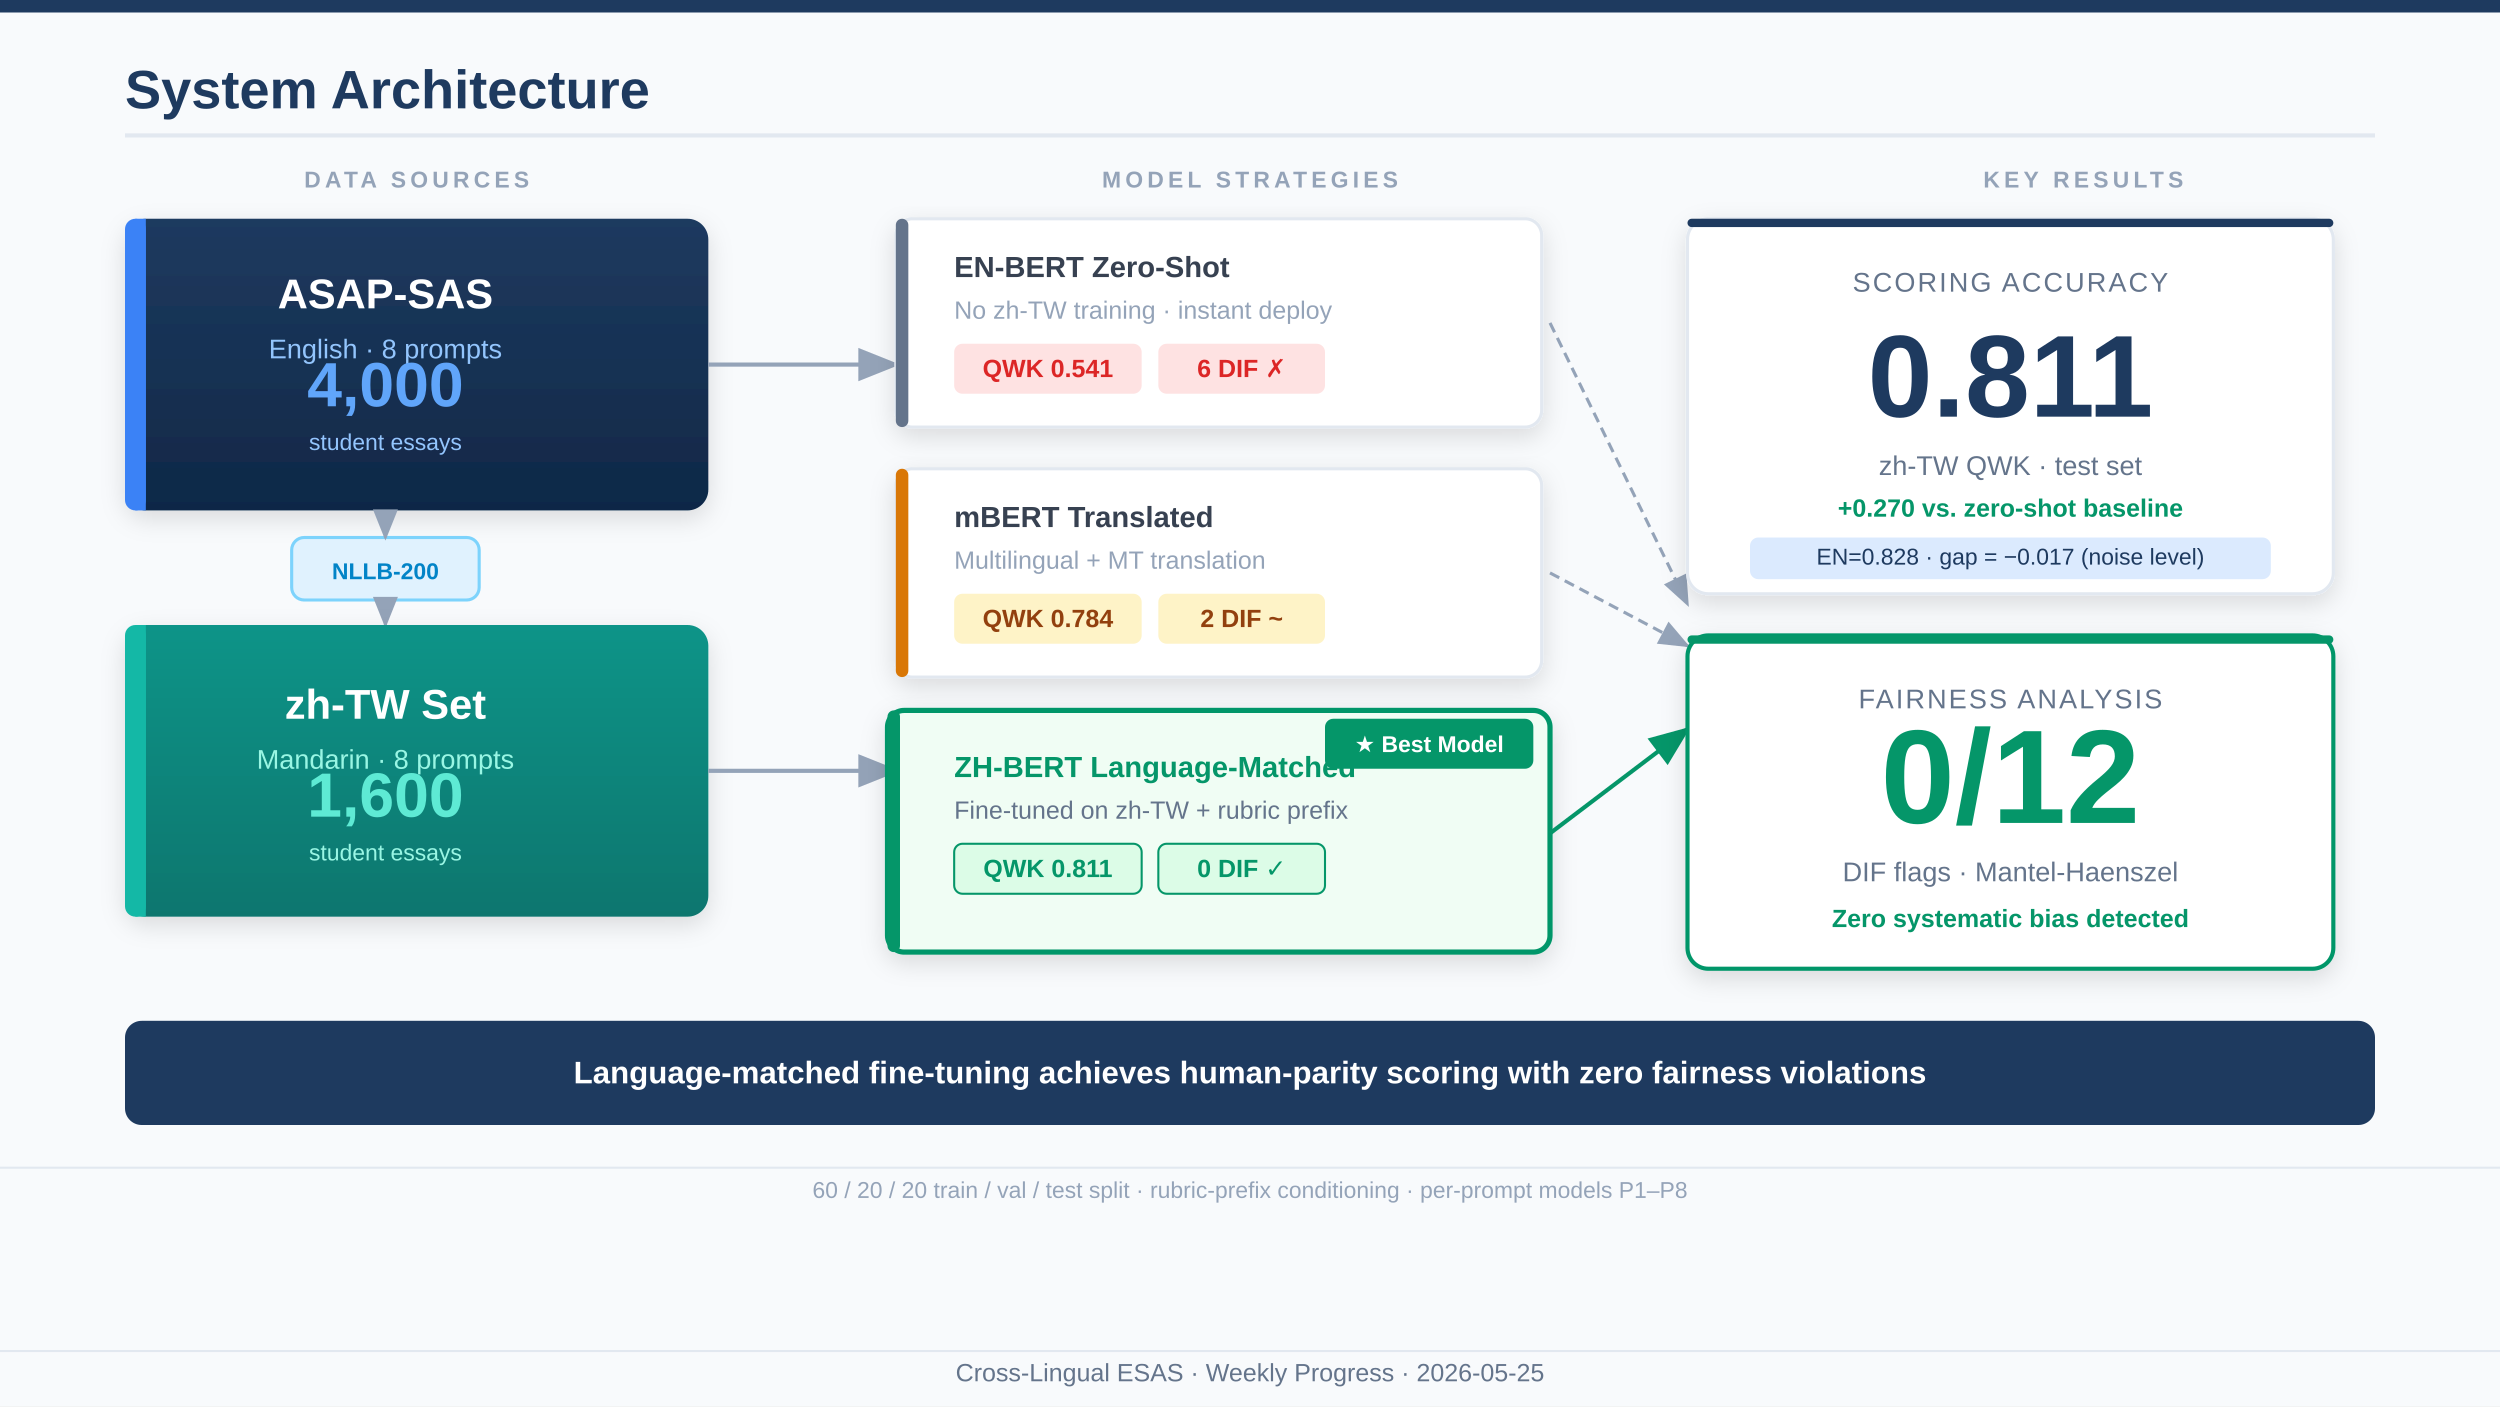
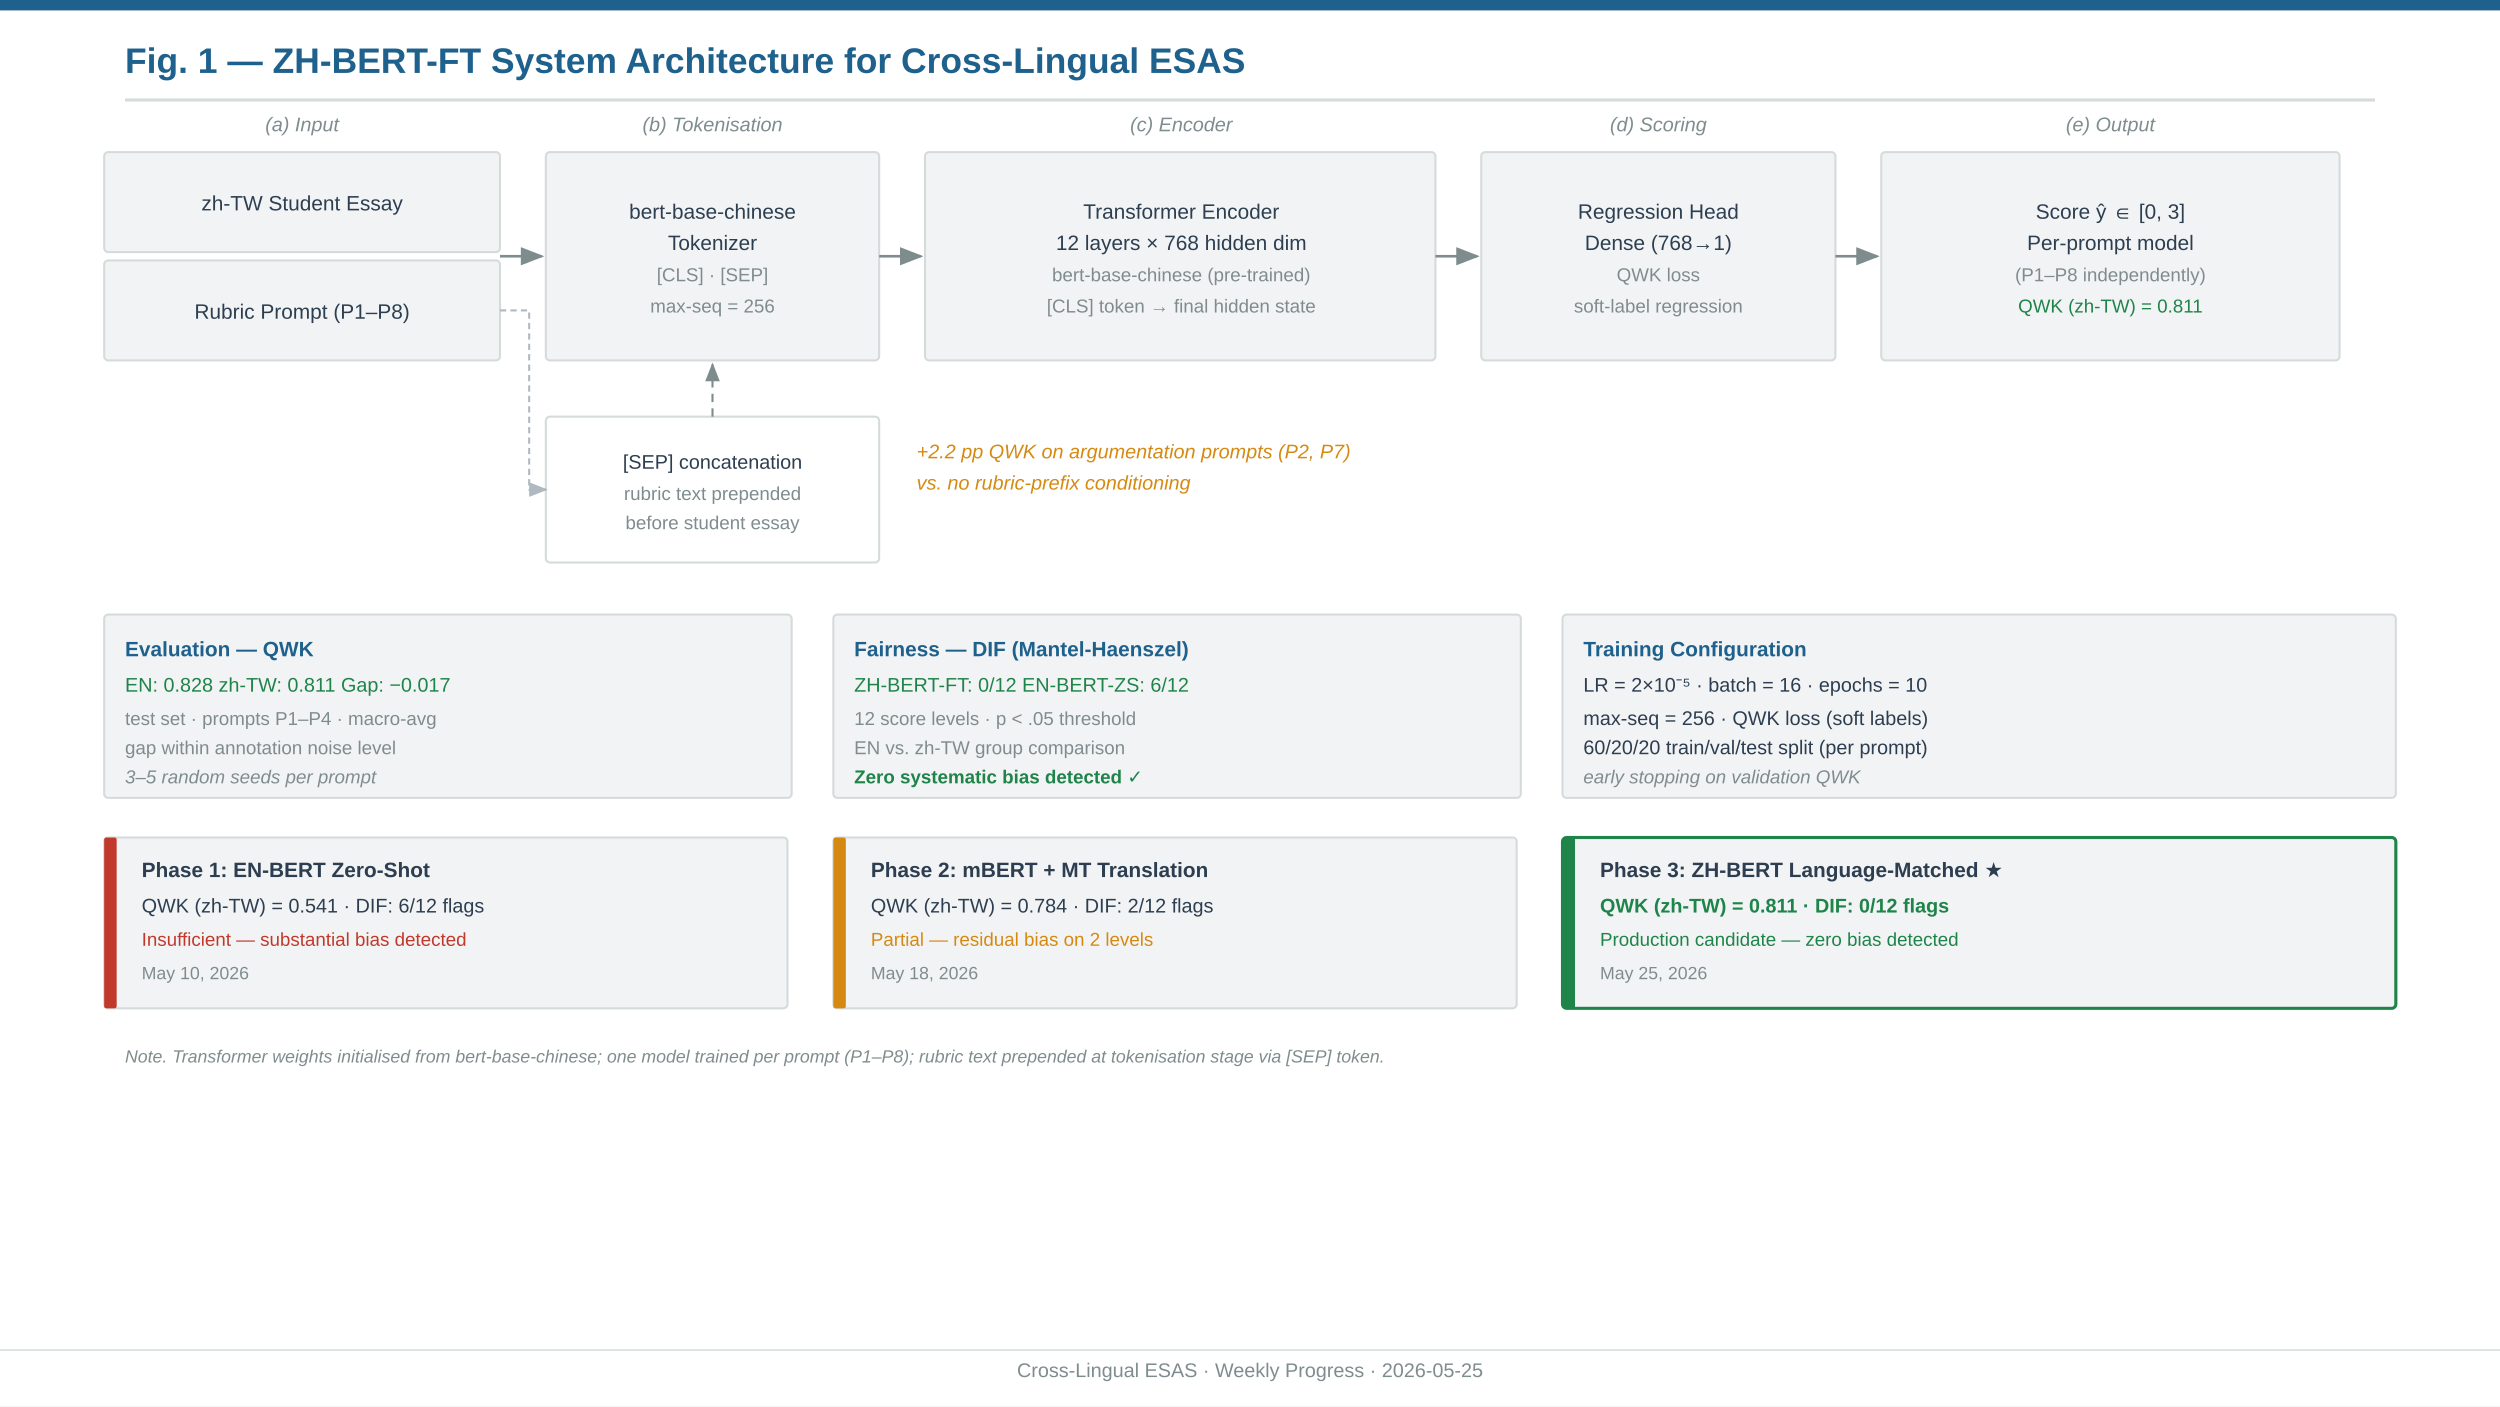
<svg xmlns="http://www.w3.org/2000/svg" viewBox="0 0 1200 675" width="1200" height="675">
  <defs>
-     <filter id="sh" x="-10%" y="-10%" width="130%" height="140%">
-       <feDropShadow dx="0" dy="4" stdDeviation="6" flood-color="#00000020" />
-     </filter>
-     <marker id="arr" markerWidth="10" markerHeight="8" refX="9" refY="4" orient="auto">
-       <path d="M0,0 L0,8 L10,4 z" fill="#94a3b8" />
+     <marker id="a" markerWidth="9" markerHeight="7" refX="8" refY="3.5" orient="auto">
+       <polygon points="0,0 9,3.5 0,7" fill="#7f8c8d" />
    </marker>
-     <marker id="arr-g" markerWidth="10" markerHeight="8" refX="9" refY="4" orient="auto">
-       <path d="M0,0 L0,8 L10,4 z" fill="#059669" />
+     <marker id="ad" markerWidth="9" markerHeight="7" refX="8" refY="3.5" orient="auto">
+       <polygon points="0,0 9,3.5 0,7" fill="#b0b8c1" />
    </marker>
-     <linearGradient id="g-navy" x1="0" y1="0" x2="0" y2="1">
-       <stop offset="0%" stop-color="#1e3a5f" />
-       <stop offset="100%" stop-color="#0f2847" />
-     </linearGradient>
-     <linearGradient id="g-teal" x1="0" y1="0" x2="0" y2="1">
-       <stop offset="0%" stop-color="#0d9488" />
-       <stop offset="100%" stop-color="#0f766e" />
-     </linearGradient>
-     <linearGradient id="g-green" x1="0" y1="0" x2="0" y2="1">
-       <stop offset="0%" stop-color="#059669" />
-       <stop offset="100%" stop-color="#047857" />
-     </linearGradient>
  </defs>
-   <rect width="1200" height="675" fill="#f8fafc" />
-   <rect width="1200" height="6" fill="#1e3a5f" />
-   <text x="60" y="52" font-family="'Helvetica Neue', Arial, sans-serif" font-size="26" font-weight="700" fill="#1e3a5f">System Architecture</text>
-   <rect x="60" y="64" width="1080" height="2" fill="#e2e8f0" />
-   <text x="200" y="90" font-family="'Helvetica Neue', Arial, sans-serif" font-size="11" font-weight="700" fill="#94a3b8" text-anchor="middle" letter-spacing="2">DATA SOURCES</text>
-   <text x="600" y="90" font-family="'Helvetica Neue', Arial, sans-serif" font-size="11" font-weight="700" fill="#94a3b8" text-anchor="middle" letter-spacing="2">MODEL STRATEGIES</text>
-   <text x="1000" y="90" font-family="'Helvetica Neue', Arial, sans-serif" font-size="11" font-weight="700" fill="#94a3b8" text-anchor="middle" letter-spacing="2">KEY RESULTS</text>
-   <rect x="60" y="105" width="280" height="140" rx="10" fill="url(#g-navy)" filter="url(#sh)" />
-   <rect x="60" y="105" width="10" height="140" rx="5" fill="#3b82f6" />
-   <rect x="65" y="105" width="5" height="140" fill="#3b82f6" />
-   <text x="185" y="148" font-family="'Helvetica Neue', Arial, sans-serif" font-size="20" font-weight="800" fill="#ffffff" text-anchor="middle">ASAP-SAS</text>
-   <text x="185" y="172" font-family="'Helvetica Neue', Arial, sans-serif" font-size="13" fill="#93c5fd" text-anchor="middle">English · 8 prompts</text>
-   <text x="185" y="195" font-family="'Helvetica Neue', Arial, sans-serif" font-size="30" font-weight="700" fill="#60a5fa" text-anchor="middle">4,000</text>
-   <text x="185" y="216" font-family="'Helvetica Neue', Arial, sans-serif" font-size="11" fill="#93c5fd" text-anchor="middle">student essays</text>
-   <rect x="140" y="258" width="90" height="30" rx="6" fill="#e0f2fe" stroke="#7dd3fc" stroke-width="1.5" />
-   <text x="185" y="278" font-family="'Helvetica Neue', Arial, sans-serif" font-size="11" fill="#0284c7" text-anchor="middle" font-weight="600">NLLB-200</text>
-   <line x1="185" y1="245" x2="185" y2="258" stroke="#94a3b8" stroke-width="1.5" marker-end="url(#arr)" />
-   <line x1="185" y1="288" x2="185" y2="300" stroke="#94a3b8" stroke-width="1.5" marker-end="url(#arr)" />
-   <rect x="60" y="300" width="280" height="140" rx="10" fill="url(#g-teal)" filter="url(#sh)" />
-   <rect x="60" y="300" width="10" height="140" rx="5" fill="#14b8a6" />
-   <rect x="65" y="300" width="5" height="140" fill="#14b8a6" />
-   <text x="185" y="345" font-family="'Helvetica Neue', Arial, sans-serif" font-size="20" font-weight="800" fill="#ffffff" text-anchor="middle">zh-TW Set</text>
-   <text x="185" y="369" font-family="'Helvetica Neue', Arial, sans-serif" font-size="13" fill="#99f6e4" text-anchor="middle">Mandarin · 8 prompts</text>
-   <text x="185" y="392" font-family="'Helvetica Neue', Arial, sans-serif" font-size="30" font-weight="700" fill="#5eead4" text-anchor="middle">1,600</text>
-   <text x="185" y="413" font-family="'Helvetica Neue', Arial, sans-serif" font-size="11" fill="#99f6e4" text-anchor="middle">student essays</text>
-   <line x1="340" y1="175" x2="430" y2="175" stroke="#94a3b8" stroke-width="2" marker-end="url(#arr)" />
-   <line x1="340" y1="370" x2="430" y2="370" stroke="#94a3b8" stroke-width="2" marker-end="url(#arr)" />
-   <rect x="430" y="105" width="310" height="100" rx="8" fill="#ffffff" stroke="#e2e8f0" stroke-width="1.5" filter="url(#sh)" />
-   <rect x="430" y="105" width="6" height="100" rx="3" fill="#64748b" />
-   <text x="458" y="133" font-family="'Helvetica Neue', Arial, sans-serif" font-size="14" font-weight="700" fill="#374151">EN-BERT  Zero-Shot</text>
-   <text x="458" y="153" font-family="'Helvetica Neue', Arial, sans-serif" font-size="12" fill="#94a3b8">No zh-TW training · instant deploy</text>
-   <rect x="458" y="165" width="90" height="24" rx="4" fill="#fee2e2" />
-   <text x="503" y="181" font-family="'Helvetica Neue', Arial, sans-serif" font-size="12" fill="#dc2626" text-anchor="middle" font-weight="600">QWK 0.541</text>
-   <rect x="556" y="165" width="80" height="24" rx="4" fill="#fee2e2" />
-   <text x="596" y="181" font-family="'Helvetica Neue', Arial, sans-serif" font-size="12" fill="#dc2626" text-anchor="middle" font-weight="600">6 DIF ✗</text>
-   <rect x="430" y="225" width="310" height="100" rx="8" fill="#ffffff" stroke="#e2e8f0" stroke-width="1.5" filter="url(#sh)" />
-   <rect x="430" y="225" width="6" height="100" rx="3" fill="#d97706" />
-   <text x="458" y="253" font-family="'Helvetica Neue', Arial, sans-serif" font-size="14" font-weight="700" fill="#374151">mBERT  Translated</text>
-   <text x="458" y="273" font-family="'Helvetica Neue', Arial, sans-serif" font-size="12" fill="#94a3b8">Multilingual + MT translation</text>
-   <rect x="458" y="285" width="90" height="24" rx="4" fill="#fef3c7" />
-   <text x="503" y="301" font-family="'Helvetica Neue', Arial, sans-serif" font-size="12" fill="#92400e" text-anchor="middle" font-weight="600">QWK 0.784</text>
-   <rect x="556" y="285" width="80" height="24" rx="4" fill="#fef3c7" />
-   <text x="596" y="301" font-family="'Helvetica Neue', Arial, sans-serif" font-size="12" fill="#92400e" text-anchor="middle" font-weight="600">2 DIF ~</text>
-   <rect x="426" y="341" width="318" height="116" rx="8" fill="#f0fdf4" stroke="#059669" stroke-width="2.5" filter="url(#sh)" />
-   <rect x="426" y="341" width="6" height="116" rx="3" fill="#059669" />
-   <rect x="636" y="345" width="100" height="24" rx="4" fill="#059669" />
-   <text x="686" y="361" font-family="'Helvetica Neue', Arial, sans-serif" font-size="11" fill="#fff" text-anchor="middle" font-weight="700">★ Best Model</text>
-   <text x="458" y="373" font-family="'Helvetica Neue', Arial, sans-serif" font-size="14" font-weight="700" fill="#059669">ZH-BERT  Language-Matched</text>
-   <text x="458" y="393" font-family="'Helvetica Neue', Arial, sans-serif" font-size="12" fill="#64748b">Fine-tuned on zh-TW + rubric prefix</text>
-   <rect x="458" y="405" width="90" height="24" rx="4" fill="#dcfce7" stroke="#059669" stroke-width="1" />
-   <text x="503" y="421" font-family="'Helvetica Neue', Arial, sans-serif" font-size="12" fill="#059669" text-anchor="middle" font-weight="700">QWK 0.811</text>
-   <rect x="556" y="405" width="80" height="24" rx="4" fill="#dcfce7" stroke="#059669" stroke-width="1" />
-   <text x="596" y="421" font-family="'Helvetica Neue', Arial, sans-serif" font-size="12" fill="#059669" text-anchor="middle" font-weight="700">0 DIF ✓</text>
-   <line x1="744" y1="155" x2="810" y2="290" stroke="#94a3b8" stroke-width="1.5" stroke-dasharray="5,3" marker-end="url(#arr)" />
-   <line x1="744" y1="275" x2="810" y2="310" stroke="#94a3b8" stroke-width="1.5" stroke-dasharray="5,3" marker-end="url(#arr)" />
-   <line x1="744" y1="400" x2="810" y2="350" stroke="#059669" stroke-width="2" marker-end="url(#arr-g)" />
-   <rect x="810" y="105" width="310" height="180" rx="10" fill="#ffffff" stroke="#e2e8f0" stroke-width="1.5" filter="url(#sh)" />
-   <rect x="810" y="105" width="310" height="4" rx="2" fill="#1e3a5f" />
-   <text x="965" y="140" font-family="'Helvetica Neue', Arial, sans-serif" font-size="13" fill="#64748b" text-anchor="middle" letter-spacing="1">SCORING ACCURACY</text>
-   <text x="965" y="200" font-family="'Helvetica Neue', Arial, sans-serif" font-size="56" font-weight="800" fill="#1e3a5f" text-anchor="middle">0.811</text>
-   <text x="965" y="228" font-family="'Helvetica Neue', Arial, sans-serif" font-size="13" fill="#64748b" text-anchor="middle">zh-TW QWK · test set</text>
-   <text x="965" y="248" font-family="'Helvetica Neue', Arial, sans-serif" font-size="12" fill="#059669" text-anchor="middle" font-weight="600">+0.270 vs. zero-shot baseline</text>
-   <rect x="840" y="258" width="250" height="20" rx="4" fill="#dbeafe" />
-   <text x="965" y="271" font-family="'Helvetica Neue', Arial, sans-serif" font-size="11" fill="#1e3a5f" text-anchor="middle">EN=0.828 · gap = −0.017 (noise level)</text>
-   <rect x="810" y="305" width="310" height="160" rx="10" fill="#ffffff" stroke="#059669" stroke-width="2" filter="url(#sh)" />
-   <rect x="810" y="305" width="310" height="4" rx="2" fill="#059669" />
-   <text x="965" y="340" font-family="'Helvetica Neue', Arial, sans-serif" font-size="13" fill="#64748b" text-anchor="middle" letter-spacing="1">FAIRNESS ANALYSIS</text>
-   <text x="965" y="395" font-family="'Helvetica Neue', Arial, sans-serif" font-size="64" font-weight="800" fill="#059669" text-anchor="middle">0/12</text>
-   <text x="965" y="423" font-family="'Helvetica Neue', Arial, sans-serif" font-size="13" fill="#64748b" text-anchor="middle">DIF flags · Mantel-Haenszel</text>
-   <text x="965" y="445" font-family="'Helvetica Neue', Arial, sans-serif" font-size="12" fill="#059669" text-anchor="middle" font-weight="600">Zero systematic bias detected</text>
-   <rect x="60" y="490" width="1080" height="50" rx="8" fill="#1e3a5f" />
-   <text x="600" y="520" font-family="'Helvetica Neue', Arial, sans-serif" font-size="15" font-weight="600" fill="#ffffff" text-anchor="middle">Language-matched fine-tuning achieves human-parity scoring with zero fairness violations</text>
-   <rect x="0" y="560" width="1200" height="1" fill="#e2e8f0" />
-   <text x="600" y="575" font-family="'Helvetica Neue', Arial, sans-serif" font-size="11" fill="#94a3b8" text-anchor="middle">60 / 20 / 20 train / val / test split · rubric-prefix conditioning · per-prompt models P1–P8</text>
-   <rect x="0" y="648" width="1200" height="1" fill="#e2e8f0" />
-   <text x="600" y="663" font-family="'Helvetica Neue', Arial, sans-serif" font-size="12" fill="#64748b" text-anchor="middle">Cross-Lingual ESAS · Weekly Progress · 2026-05-25</text>
+   <rect width="1200" height="675" fill="#ffffff" />
+   <rect width="1200" height="5" fill="#1f618d" />
+   <text x="60" y="35" font-family="'Helvetica Neue', Arial, sans-serif" font-size="17" font-weight="700" fill="#1f618d">Fig. 1  —  ZH-BERT-FT System Architecture for Cross-Lingual ESAS</text>
+   <line x1="60" y1="48" x2="1140" y2="48" stroke="#d5dbdb" stroke-width="1.5" />
+   <text x="145" y="63" font-family="'Helvetica Neue', Arial, sans-serif" font-size="9.5" fill="#7f8c8d" font-style="italic" text-anchor="middle">(a) Input</text>
+   <text x="342" y="63" font-family="'Helvetica Neue', Arial, sans-serif" font-size="9.5" fill="#7f8c8d" font-style="italic" text-anchor="middle">(b) Tokenisation</text>
+   <text x="567" y="63" font-family="'Helvetica Neue', Arial, sans-serif" font-size="9.5" fill="#7f8c8d" font-style="italic" text-anchor="middle">(c) Encoder</text>
+   <text x="796" y="63" font-family="'Helvetica Neue', Arial, sans-serif" font-size="9.5" fill="#7f8c8d" font-style="italic" text-anchor="middle">(d) Scoring</text>
+   <text x="1013" y="63" font-family="'Helvetica Neue', Arial, sans-serif" font-size="9.5" fill="#7f8c8d" font-style="italic" text-anchor="middle">(e) Output</text>
+   <rect x="50" y="73" width="190" height="48" rx="2" fill="#f2f3f4" stroke="#d5dbdb" stroke-width="1" />
+   <text x="145" y="101" font-family="'Helvetica Neue', Arial, sans-serif" font-size="10" fill="#2c3e50" text-anchor="middle">zh-TW Student Essay</text>
+   <rect x="50" y="125" width="190" height="48" rx="2" fill="#f2f3f4" stroke="#d5dbdb" stroke-width="1" />
+   <text x="145" y="153" font-family="'Helvetica Neue', Arial, sans-serif" font-size="10" fill="#2c3e50" text-anchor="middle">Rubric Prompt (P1–P8)</text>
+   <rect x="262" y="73" width="160" height="100" rx="2" fill="#f2f3f4" stroke="#d5dbdb" stroke-width="1" />
+   <text x="342" y="105" font-family="'Helvetica Neue', Arial, sans-serif" font-size="10" fill="#2c3e50" text-anchor="middle">bert-base-chinese</text>
+   <text x="342" y="120" font-family="'Helvetica Neue', Arial, sans-serif" font-size="10" fill="#2c3e50" text-anchor="middle">Tokenizer</text>
+   <text x="342" y="135" font-family="'Helvetica Neue', Arial, sans-serif" font-size="9" fill="#7f8c8d" text-anchor="middle">[CLS] · [SEP]</text>
+   <text x="342" y="150" font-family="'Helvetica Neue', Arial, sans-serif" font-size="9" fill="#7f8c8d" text-anchor="middle">max-seq = 256</text>
+   <rect x="444" y="73" width="245" height="100" rx="2" fill="#f2f3f4" stroke="#d5dbdb" stroke-width="1" />
+   <text x="567" y="105" font-family="'Helvetica Neue', Arial, sans-serif" font-size="10" fill="#2c3e50" text-anchor="middle">Transformer Encoder</text>
+   <text x="567" y="120" font-family="'Helvetica Neue', Arial, sans-serif" font-size="10" fill="#2c3e50" text-anchor="middle">12 layers × 768 hidden dim</text>
+   <text x="567" y="135" font-family="'Helvetica Neue', Arial, sans-serif" font-size="9" fill="#7f8c8d" text-anchor="middle">bert-base-chinese (pre-trained)</text>
+   <text x="567" y="150" font-family="'Helvetica Neue', Arial, sans-serif" font-size="9" fill="#7f8c8d" text-anchor="middle">[CLS] token → final hidden state</text>
+   <rect x="711" y="73" width="170" height="100" rx="2" fill="#f2f3f4" stroke="#d5dbdb" stroke-width="1" />
+   <text x="796" y="105" font-family="'Helvetica Neue', Arial, sans-serif" font-size="10" fill="#2c3e50" text-anchor="middle">Regression Head</text>
+   <text x="796" y="120" font-family="'Helvetica Neue', Arial, sans-serif" font-size="10" fill="#2c3e50" text-anchor="middle">Dense (768→1)</text>
+   <text x="796" y="135" font-family="'Helvetica Neue', Arial, sans-serif" font-size="9" fill="#7f8c8d" text-anchor="middle">QWK loss</text>
+   <text x="796" y="150" font-family="'Helvetica Neue', Arial, sans-serif" font-size="9" fill="#7f8c8d" text-anchor="middle">soft-label regression</text>
+   <rect x="903" y="73" width="220" height="100" rx="2" fill="#f2f3f4" stroke="#d5dbdb" stroke-width="1" />
+   <text x="1013" y="105" font-family="'Helvetica Neue', Arial, sans-serif" font-size="10" fill="#2c3e50" text-anchor="middle">Score ŷ ∈ [0, 3]</text>
+   <text x="1013" y="120" font-family="'Helvetica Neue', Arial, sans-serif" font-size="10" fill="#2c3e50" text-anchor="middle">Per-prompt model</text>
+   <text x="1013" y="135" font-family="'Helvetica Neue', Arial, sans-serif" font-size="9" fill="#7f8c8d" text-anchor="middle">(P1–P8 independently)</text>
+   <text x="1013" y="150" font-family="'Helvetica Neue', Arial, sans-serif" font-size="9" fill="#1e8449" text-anchor="middle">QWK (zh-TW) = 0.811</text>
+   <line x1="240" y1="123" x2="260" y2="123" stroke="#7f8c8d" stroke-width="1.25" marker-end="url(#a)" />
+   <line x1="422" y1="123" x2="442" y2="123" stroke="#7f8c8d" stroke-width="1.25" marker-end="url(#a)" />
+   <line x1="689" y1="123" x2="709" y2="123" stroke="#7f8c8d" stroke-width="1.25" marker-end="url(#a)" />
+   <line x1="881" y1="123" x2="901" y2="123" stroke="#7f8c8d" stroke-width="1.25" marker-end="url(#a)" />
+   <rect x="262" y="200" width="160" height="70" rx="2" fill="#ffffff" stroke="#d5dbdb" stroke-width="1" />
+   <text x="342" y="225" font-family="'Helvetica Neue', Arial, sans-serif" font-size="9.5" fill="#2c3e50" text-anchor="middle">[SEP] concatenation</text>
+   <text x="342" y="240" font-family="'Helvetica Neue', Arial, sans-serif" font-size="9" fill="#7f8c8d" text-anchor="middle">rubric text prepended</text>
+   <text x="342" y="254" font-family="'Helvetica Neue', Arial, sans-serif" font-size="9" fill="#7f8c8d" text-anchor="middle">before student essay</text>
+   <line x1="342" y1="200" x2="342" y2="175" stroke="#7f8c8d" stroke-width="1" stroke-dasharray="4,3" marker-end="url(#a)" />
+   <polyline points="240,149 254,149 254,235 262,235" fill="none" stroke="#b0b8c1" stroke-width="1" stroke-dasharray="3,2" marker-end="url(#ad)" />
+   <text x="440" y="220" font-family="'Helvetica Neue', Arial, sans-serif" font-size="9.5" fill="#d68910" font-style="italic">+2.2 pp QWK on argumentation prompts (P2, P7)</text>
+   <text x="440" y="235" font-family="'Helvetica Neue', Arial, sans-serif" font-size="9.5" fill="#d68910" font-style="italic">vs. no rubric-prefix conditioning</text>
+   <rect x="50" y="295" width="330" height="88" rx="2" fill="#f2f3f4" stroke="#d5dbdb" stroke-width="1" />
+   <text x="60" y="315" font-family="'Helvetica Neue', Arial, sans-serif" font-size="10" font-weight="700" fill="#1f618d">Evaluation — QWK</text>
+   <text x="60" y="332" font-family="'Helvetica Neue', Arial, sans-serif" font-size="9.5" fill="#1e8449">EN: 0.828   zh-TW: 0.811   Gap: −0.017</text>
+   <text x="60" y="348" font-family="'Helvetica Neue', Arial, sans-serif" font-size="9" fill="#7f8c8d">test set · prompts P1–P4 · macro-avg</text>
+   <text x="60" y="362" font-family="'Helvetica Neue', Arial, sans-serif" font-size="9" fill="#7f8c8d">gap within annotation noise level</text>
+   <text x="60" y="376" font-family="'Helvetica Neue', Arial, sans-serif" font-size="9" fill="#7f8c8d" font-style="italic">3–5 random seeds per prompt</text>
+   <rect x="400" y="295" width="330" height="88" rx="2" fill="#f2f3f4" stroke="#d5dbdb" stroke-width="1" />
+   <text x="410" y="315" font-family="'Helvetica Neue', Arial, sans-serif" font-size="10" font-weight="700" fill="#1f618d">Fairness — DIF (Mantel-Haenszel)</text>
+   <text x="410" y="332" font-family="'Helvetica Neue', Arial, sans-serif" font-size="9.5" fill="#1e8449">ZH-BERT-FT: 0/12   EN-BERT-ZS: 6/12</text>
+   <text x="410" y="348" font-family="'Helvetica Neue', Arial, sans-serif" font-size="9" fill="#7f8c8d">12 score levels · p &lt; .05 threshold</text>
+   <text x="410" y="362" font-family="'Helvetica Neue', Arial, sans-serif" font-size="9" fill="#7f8c8d">EN vs. zh-TW group comparison</text>
+   <text x="410" y="376" font-family="'Helvetica Neue', Arial, sans-serif" font-size="9" fill="#1e8449" font-weight="600">Zero systematic bias detected ✓</text>
+   <rect x="750" y="295" width="400" height="88" rx="2" fill="#f2f3f4" stroke="#d5dbdb" stroke-width="1" />
+   <text x="760" y="315" font-family="'Helvetica Neue', Arial, sans-serif" font-size="10" font-weight="700" fill="#1f618d">Training Configuration</text>
+   <text x="760" y="332" font-family="'Helvetica Neue', Arial, sans-serif" font-size="9.5" fill="#2c3e50">LR = 2×10⁻⁵  ·  batch = 16  ·  epochs = 10</text>
+   <text x="760" y="348" font-family="'Helvetica Neue', Arial, sans-serif" font-size="9.5" fill="#2c3e50">max-seq = 256  ·  QWK loss (soft labels)</text>
+   <text x="760" y="362" font-family="'Helvetica Neue', Arial, sans-serif" font-size="9.5" fill="#2c3e50">60/20/20 train/val/test split (per prompt)</text>
+   <text x="760" y="376" font-family="'Helvetica Neue', Arial, sans-serif" font-size="9" fill="#7f8c8d" font-style="italic">early stopping on validation QWK</text>
+   <rect x="50" y="402" width="328" height="82" rx="2" fill="#f2f3f4" stroke="#d5dbdb" stroke-width="1" />
+   <rect x="50" y="402" width="6" height="82" rx="1" fill="#c0392b" />
+   <text x="68" y="421" font-family="'Helvetica Neue', Arial, sans-serif" font-size="10" font-weight="700" fill="#2c3e50">Phase 1: EN-BERT Zero-Shot</text>
+   <text x="68" y="438" font-family="'Helvetica Neue', Arial, sans-serif" font-size="9.5" fill="#2c3e50">QWK (zh-TW) = 0.541  ·  DIF: 6/12 flags</text>
+   <text x="68" y="454" font-family="'Helvetica Neue', Arial, sans-serif" font-size="9" fill="#c0392b">Insufficient — substantial bias detected</text>
+   <text x="68" y="470" font-family="'Helvetica Neue', Arial, sans-serif" font-size="8.5" fill="#7f8c8d">May 10, 2026</text>
+   <rect x="400" y="402" width="328" height="82" rx="2" fill="#f2f3f4" stroke="#d5dbdb" stroke-width="1" />
+   <rect x="400" y="402" width="6" height="82" rx="1" fill="#d68910" />
+   <text x="418" y="421" font-family="'Helvetica Neue', Arial, sans-serif" font-size="10" font-weight="700" fill="#2c3e50">Phase 2: mBERT + MT Translation</text>
+   <text x="418" y="438" font-family="'Helvetica Neue', Arial, sans-serif" font-size="9.5" fill="#2c3e50">QWK (zh-TW) = 0.784  ·  DIF: 2/12 flags</text>
+   <text x="418" y="454" font-family="'Helvetica Neue', Arial, sans-serif" font-size="9" fill="#d68910">Partial — residual bias on 2 levels</text>
+   <text x="418" y="470" font-family="'Helvetica Neue', Arial, sans-serif" font-size="8.5" fill="#7f8c8d">May 18, 2026</text>
+   <rect x="750" y="402" width="400" height="82" rx="2" fill="#f2f3f4" stroke="#1e8449" stroke-width="1.5" />
+   <rect x="750" y="402" width="6" height="82" rx="1" fill="#1e8449" />
+   <text x="768" y="421" font-family="'Helvetica Neue', Arial, sans-serif" font-size="10" font-weight="700" fill="#2c3e50">Phase 3: ZH-BERT Language-Matched  ★</text>
+   <text x="768" y="438" font-family="'Helvetica Neue', Arial, sans-serif" font-size="9.5" fill="#1e8449" font-weight="600">QWK (zh-TW) = 0.811  ·  DIF: 0/12 flags</text>
+   <text x="768" y="454" font-family="'Helvetica Neue', Arial, sans-serif" font-size="9" fill="#1e8449">Production candidate — zero bias detected</text>
+   <text x="768" y="470" font-family="'Helvetica Neue', Arial, sans-serif" font-size="8.5" fill="#7f8c8d">May 25, 2026</text>
+   <text x="60" y="510" font-family="'Helvetica Neue', Arial, sans-serif" font-size="8.5" fill="#7f8c8d" font-style="italic">Note.  Transformer weights initialised from bert-base-chinese; one model trained per prompt (P1–P8); rubric text prepended at tokenisation stage via [SEP] token.</text>
+   <line x1="0" y1="648" x2="1200" y2="648" stroke="#d5dbdb" stroke-width="0.75" />
+   <text x="600" y="661" font-family="'Helvetica Neue', Arial, sans-serif" font-size="9.5" fill="#7f8c8d" text-anchor="middle">Cross-Lingual ESAS  ·  Weekly Progress  ·  2026-05-25</text>
</svg>
